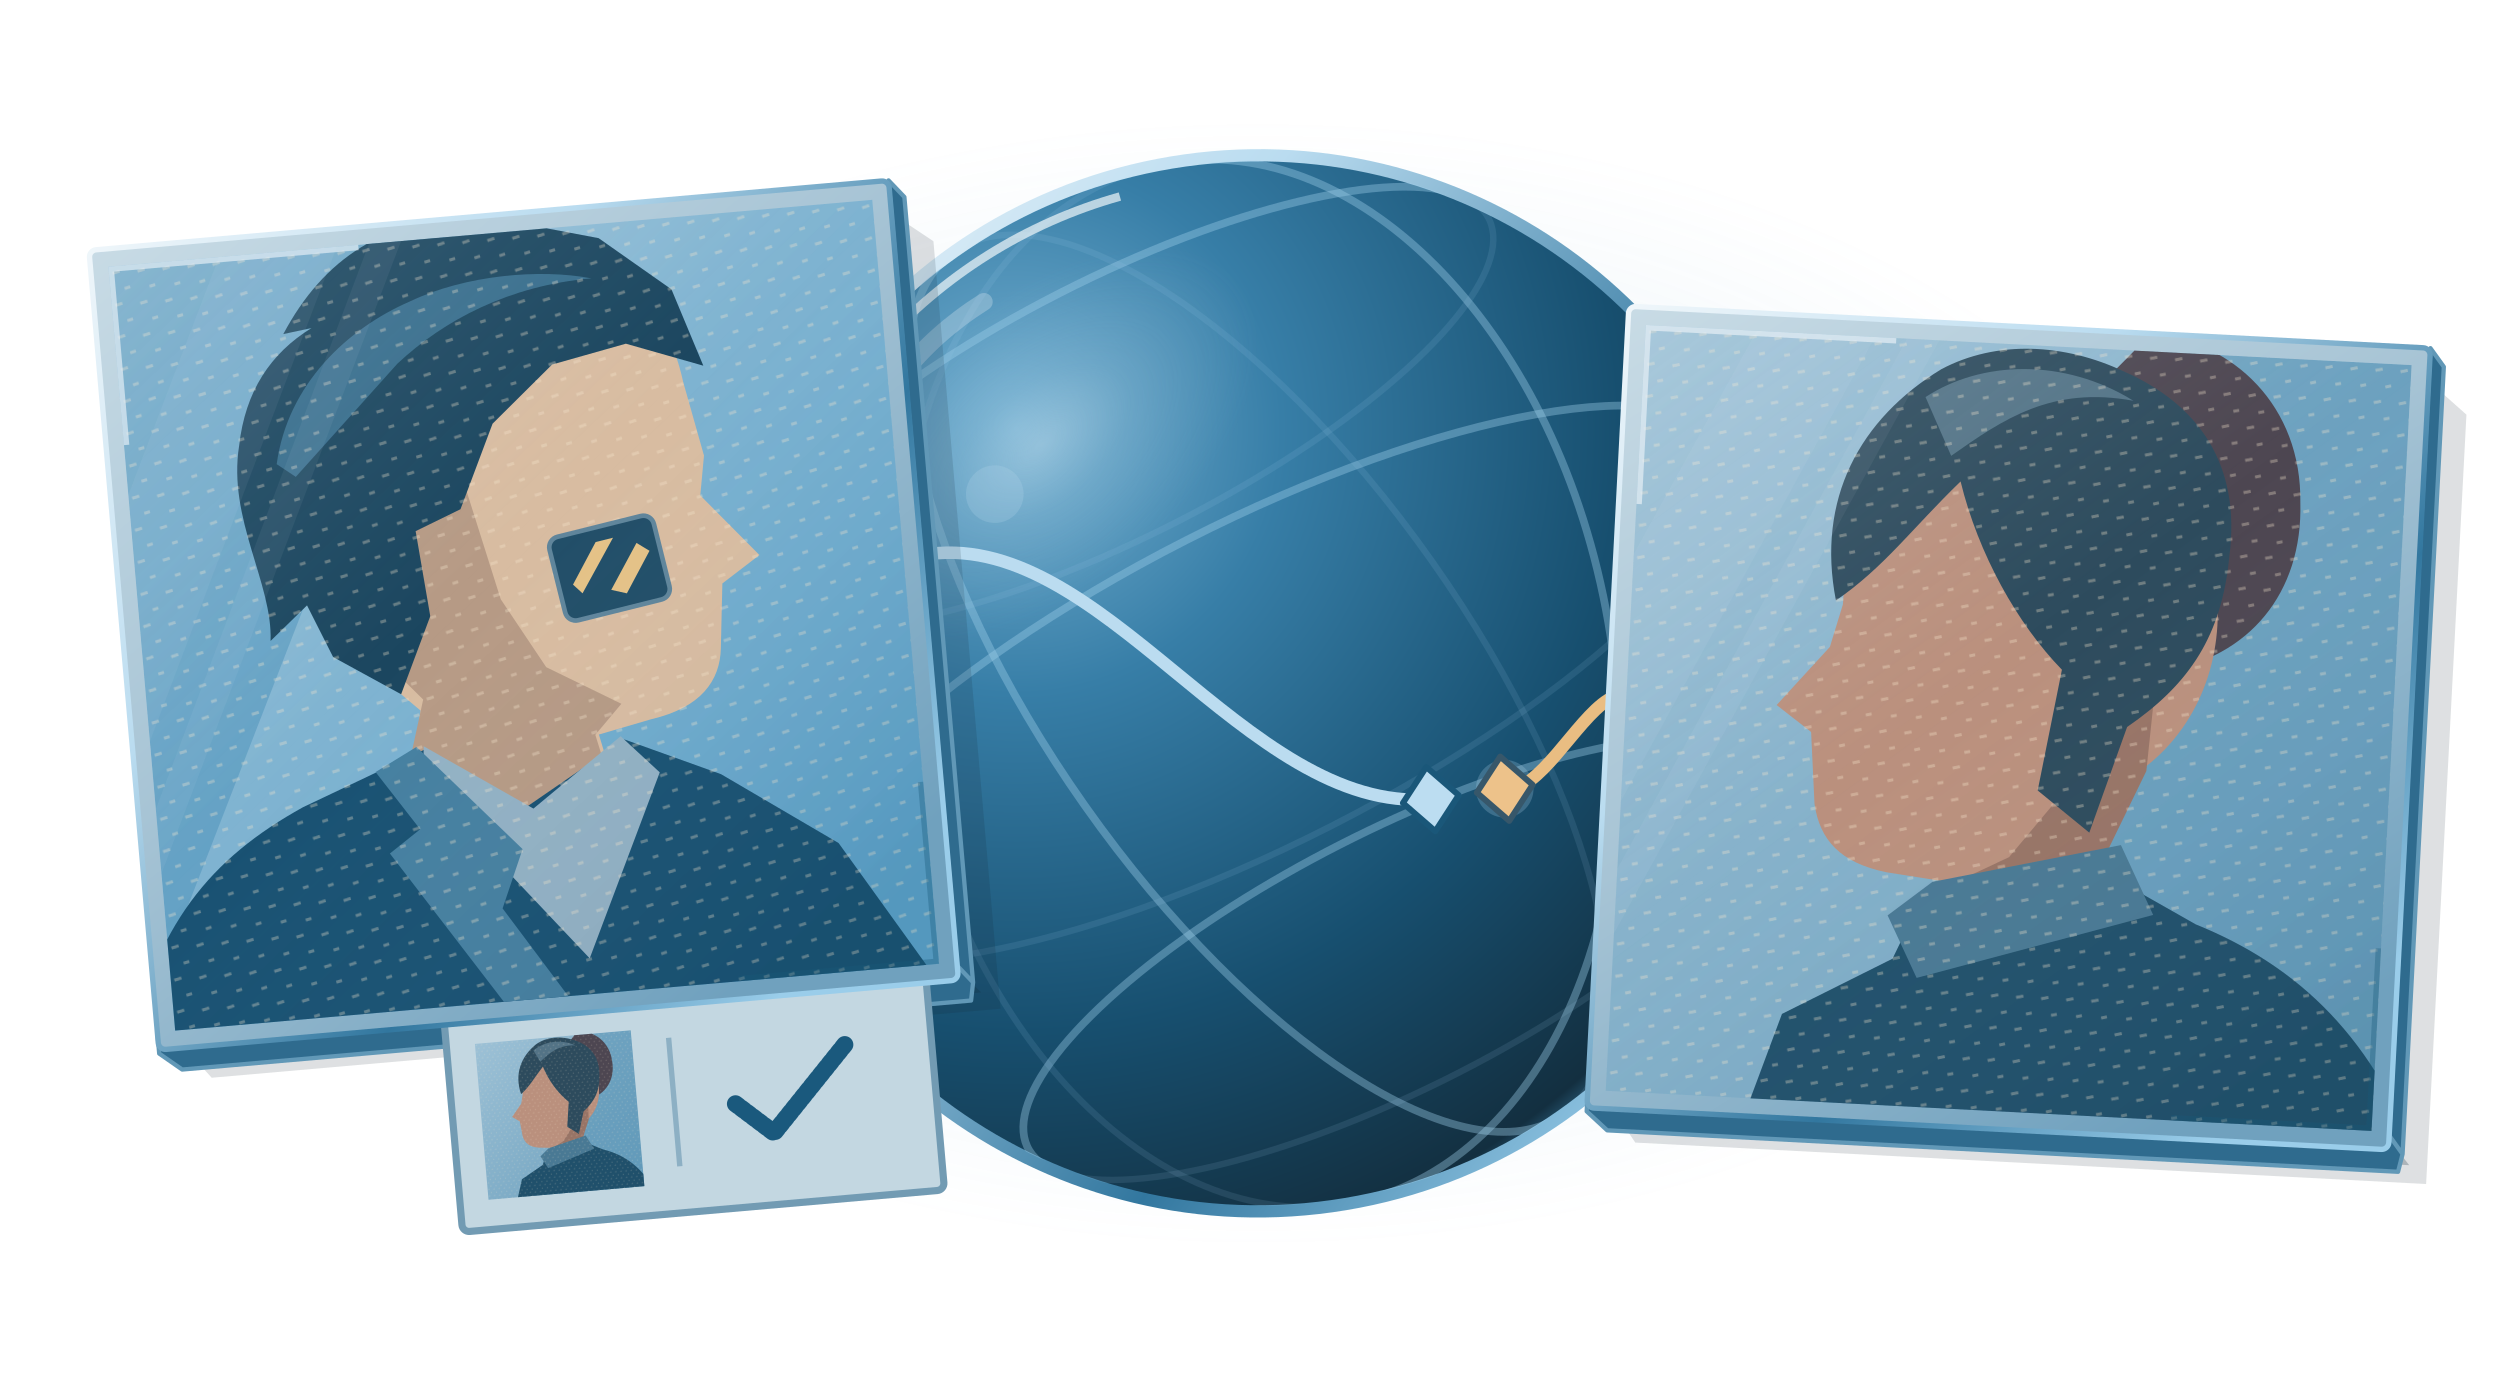
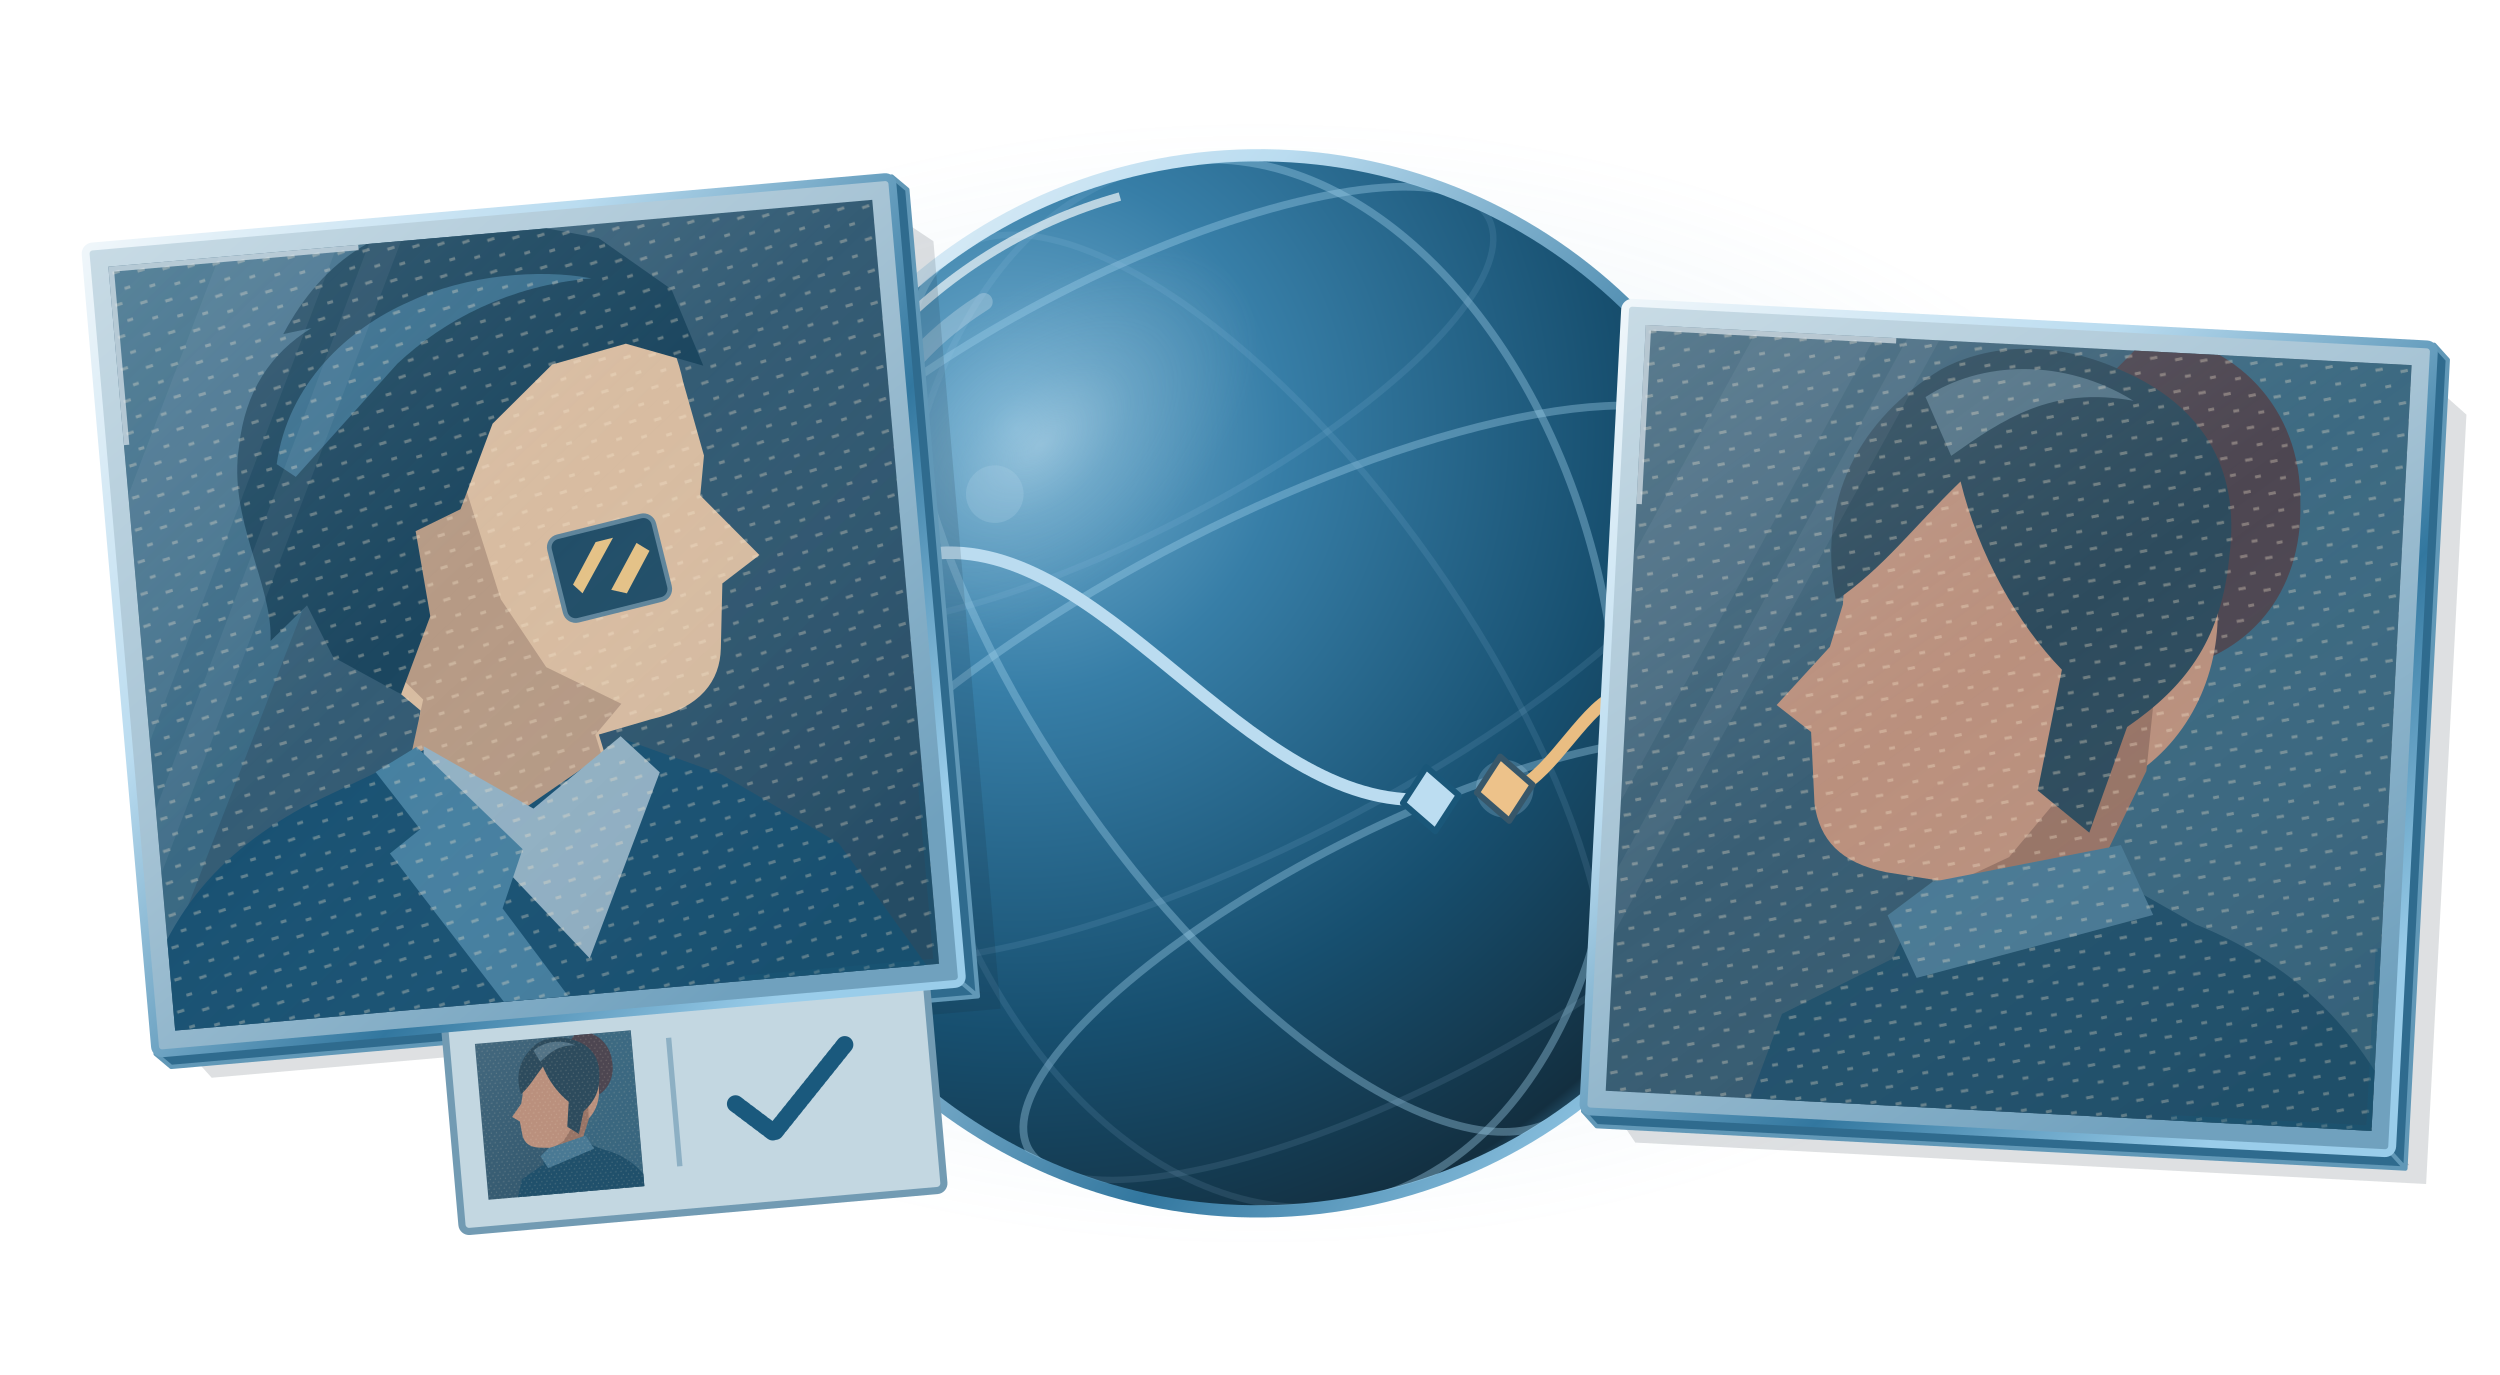
<svg xmlns="http://www.w3.org/2000/svg" width="600" height="330" viewBox="0 0 600 330" role="img" aria-labelledby="art-title art-desc">
  <defs>
    <radialGradient id="os-backdrop">
      <stop stop-color="#59a0c8" stop-opacity=".19" />
      <stop offset="1" stop-color="#59a0c8" stop-opacity="0" />
    </radialGradient>
    <linearGradient id="os-left-paper" x2=".85" y2="1">
-       <stop stop-color="#a2c5d9" />
-       <stop offset="1" stop-color="#59a0c8" />
+       <stop stop-color="#416a82" />
+       <stop offset="1" stop-color="#264d66" />
    </linearGradient>
    <linearGradient id="os-right-paper" x2=".85" y2="1">
-       <stop stop-color="#9dc1d6" />
-       <stop offset="1" stop-color="#6ea1be" />
+       <stop stop-color="#43687e" />
+       <stop offset="1" stop-color="#2e5369" />
    </linearGradient>
    <radialGradient id="os-sphere" cx=".31" cy=".23" r=".86">
      <stop stop-color="#76b1d2" />
      <stop offset=".29" stop-color="#377ea7" />
      <stop offset=".66" stop-color="#174f6f" />
      <stop offset=".94" stop-color="#132f40" />
      <stop offset="1" stop-color="#428bb5" />
    </radialGradient>
    <radialGradient id="os-specular">
      <stop stop-color="#e6f2f8" stop-opacity=".31" />
      <stop offset=".4" stop-color="#cfe5f0" stop-opacity=".13" />
      <stop offset="1" stop-color="#bfdef1" stop-opacity="0" />
    </radialGradient>
    <radialGradient id="os-match-glint">
      <stop stop-color="#ffe0a7" stop-opacity=".54" />
      <stop offset=".28" stop-color="#efbb76" stop-opacity=".17" />
      <stop offset="1" stop-color="#e9ad62" stop-opacity="0" />
    </radialGradient>
    <linearGradient id="os-rim" x2=".9" y2=".87">
      <stop stop-color="#eff6fa" />
      <stop offset=".35" stop-color="#badcf0" />
      <stop offset=".72" stop-color="#32779f" />
      <stop offset="1" stop-color="#9acdea" />
    </linearGradient>
    <linearGradient id="os-mount" x2=".7" y2="1">
      <stop stop-color="#c8dbe5" />
      <stop offset=".48" stop-color="#a7c4d5" />
      <stop offset="1" stop-color="#70a1be" />
    </linearGradient>
    <linearGradient id="os-glaze" x2=".8" y2="1">
      <stop stop-color="#eaf4f9" stop-opacity=".14" />
      <stop offset=".49" stop-color="#e6f2f8" stop-opacity="0" />
      <stop offset="1" stop-color="#17394d" stop-opacity=".08" />
    </linearGradient>
    <linearGradient id="os-sheen">
      <stop stop-color="#e6f2f8" stop-opacity="0" />
      <stop offset=".68" stop-color="#e6f2f8" stop-opacity=".12" />
      <stop offset=".85" stop-color="#f1f8fc" stop-opacity=".42" />
      <stop offset="1" stop-color="#e6f2f8" stop-opacity="0" />
    </linearGradient>
    <pattern id="os-paper-tooth" width="7" height="9" patternUnits="userSpaceOnUse">
      <path d="m1 2 2-.5m1 5 1.6-.4" stroke="#f5e6cd" stroke-width=".85" opacity=".32" />
    </pattern>
    <clipPath id="os-square">
      <rect width="214" height="214" />
    </clipPath>
    <clipPath id="os-round">
      <circle r="98" />
    </clipPath>
    <g id="print-depth" stroke-linejoin="round">
      <path d="M0 216h221l9 12H9Zm215-215 15 12v215l-15-12Z" fill="#0c1f2a" opacity=".14" />
      <path d="M-3 216h222l6 7H3Zm218-220 7 7v220l-7-7Z" fill="#102938" opacity=".24" />
-       <path d="M-5 215h224l4 5-1 5H1l-6-5Zm224-220 4 5v220l-4-5Z" fill="#2f6b8e" stroke="#6198b7" stroke-width="1.2" />
-     </g>
-     <rect id="mount" x="-5" y="-5" width="224" height="224" rx="2" fill="url(#os-mount)" stroke="url(#os-rim)" stroke-width="1.5" />
+       <path d="M-6 220h226l4 4H-2Zm226-226 4 4v226l-4-4Z" fill="#2f6b8e" stroke="#6198b7" stroke-width="1.2" />
+     </g>
+     <rect id="mount" x="-6" y="-6" width="226" height="226" rx="2" fill="url(#os-mount)" stroke="url(#os-rim)" stroke-width="2.2" />
    <g id="print-glass">
      <rect width="214" height="214" fill="url(#os-glaze)" />
      <path d="M31 0h33L0 133V64Zm42 0h9L0 170v-18Z" fill="#eef5f9" opacity=".055" />
      <path d="M.75 50V.75H70" fill="none" stroke="#eef5f9" stroke-opacity=".63" stroke-width="1.5" />
      <path d="M213.25 163v50.25H158" fill="none" stroke="#1a587b" stroke-opacity=".34" stroke-width="1.5" />
    </g>
    <path id="print-sheen" d="M-66 0h60L-86 214h-60Z" fill="url(#os-sheen)" />
    <g id="fabric-patch">
      <rect x="-15" y="-12" width="30" height="24" rx="3" fill="#214e68" stroke="#5f859b" stroke-width="1.3" />
      <path d="m-11 2 9-10h5L-9 5Zm10 4L9-5l3 3L3 8Z" fill="#e5c287" />
    </g>
    <g id="os-enrollment-image">
      <rect width="214" height="214" fill="url(#os-left-paper)" />
-       <path d="M0 0h95L0 193Z" fill="#478eb7" opacity=".47" />
+       <path d="M0 0h95L0 193Z" fill="#3f7795" opacity=".47" />
      <path d="M48 38C60 9 87-2 111 1c27 3 43 21 46 45l4 21-2 11 15 18-11 7-2 18c-1 9-7 16-21 18l-15 3 5 24-30 19-30-27 6-27-18-18c-15-24-19-54-10-75Z" fill="#d8bca1" />
      <path d="m74 59 19 7 8 36 11 20 20 12-8 8 5 23-23 13-38-21 9-29-17-20Z" fill="#b69a85" />
      <path d="M36 108c2-16-9-35-4-55 3-15 11-25 23-31l-8 1C60 3 78-7 105-5l32 9 19 16 7 22-21-8-21 4-18 15-11 23-13 5 2 24-10 21-18-12-6-15Z" fill="#1b465f" />
      <path d="M42 59c5-22 23-36 41-42 16-6 37-6 51-2-23 0-42 8-56 19L47 63Z" fill="#376d8c" />
      <path d="M-14 220c11-36 28-53 55-65l35-13 26 19 30-17 26 12 31 22 25 42Z" fill="#185172" />
      <path d="m76 141 29 20 26-18 10 11-24 50-42-53Z" fill="#92b1c4" />
      <path d="m62 147 12-6 27 31-7 16 18 29H94l-30-47 9-6Z" fill="#457fa0" />
      <rect width="214" height="214" fill="url(#os-paper-tooth)" />
    </g>
    <g id="probe-image">
      <rect width="214" height="214" fill="url(#os-right-paper)" />
-       <path d="M155 0h59v214H61Z" fill="#5995b7" opacity=".57" />
+       <path d="M155 0h59v214H61Z" fill="#3f728d" opacity=".57" />
      <path d="M141-5c23 1 43 18 44 45 2 25-12 44-36 49l-49-48Z" fill="#4d4651" />
      <path d="M92 19c-21 7-33 28-33 56l-3 12-14 17 10 7 2 20c2 10 8 16 21 18l19 2-3 19 40 18 27-23-22-24 7-23c16-12 23-32 20-52-4-37-34-57-71-47Z" fill="#ba907d" />
      <path d="m121 78 27 1-2 38-11 26 20 22-28 15-36-14 3-15 15-8 12-16Z" fill="#987466" />
      <path d="M57 74c-7-28 4-51 26-66 15-9 34-9 51-2 21 8 34 24 32 50-1 22-9 36-26 49l-9 30-15-11 5-34c-13-12-25-31-31-51-13 14-20 25-33 35Z" fill="#2d4b5d" />
      <path d="M79 16c15-11 38-13 58-2-23-3-36 7-50 18Z" fill="#537386" />
      <path d="m86 154 48-9 28 14c29 10 52 29 67 66H37l11-35 30-17Z" fill="#20506b" />
      <path d="m88 151 52-13 10 19-65 21-9-17Z" fill="#497994" />
      <rect width="214" height="214" fill="url(#os-paper-tooth)" />
    </g>
    <g id="feature-globe" stroke-linejoin="round">
      <circle r="99" fill="url(#os-sphere)" stroke="url(#os-rim)" stroke-width="2.3" />
      <g clip-path="url(#os-round)">
        <ellipse cx="-34" cy="-50" rx="48" ry="27" transform="rotate(-32 -34 -50)" fill="url(#os-specular)" />
        <g fill="none" stroke="#9fcfeb">
          <path class="far-arc" d="M-92.2-36A78 24.1-19 1 0 50.5-85.2 M-93.6 32.2A99 30.6-19 0 0 93.6-32.2 M-50.5 85.2A78 24.1-19 0 0 92.2 36" />
          <path class="near-arc" d="M50.5-85.2A78 24.1-19 0 0-92.2-36 M93.6-32.2A99 30.6-19 0 0-93.6 32.2 M92.2 36A78 24.1-19 1 0-50.5 85.2" />
          <g transform="rotate(62.8)">
            <g class="west-meridian">
              <path class="far-arc" d="M-99 0A99 39.8 0 0 1 99 0" />
              <path class="near-arc" d="M99 0A99 39.8 0 0 1-99 0" />
            </g>
          </g>
          <g transform="rotate(88.2)">
            <g class="east-meridian">
              <path class="far-arc" d="M99 0A99 66.6 0 0 1-99 0" />
              <path class="near-arc" d="M-99 0A99 66.6 0 0 1 99 0" />
            </g>
          </g>
        </g>
        <path d="M-91-28a95 95 0 0 1 78-66" fill="none" stroke="#f0f7fa" stroke-opacity=".7" stroke-width="1.6" />
        <path d="M-71-49q10-20 30-29" fill="none" stroke="#e4f0f7" stroke-opacity=".29" stroke-width="3.3" stroke-linecap="round" />
        <path d="M61 68q22-17 28-41" fill="none" stroke="#73b7de" stroke-opacity=".6" stroke-width="1.5" />
      </g>
    </g>
    <circle id="reference" r="5.4" fill="#b5d7eb" fill-opacity=".24" />
    <marker id="enrollment-tip" markerUnits="userSpaceOnUse" viewBox="-9 -9 18 18" markerWidth="18" markerHeight="18" refX="0" refY="0">
      <path transform="scale(1.6)" d="M0-3.8 3.3 0 0 3.8-3.3 0Z" fill="#bcddf1" stroke="#1a5779" stroke-width=".7" stroke-linejoin="round" />
    </marker>
    <marker id="probe-tip" markerUnits="userSpaceOnUse" viewBox="-9 -9 18 18" markerWidth="18" markerHeight="18" refX="0" refY="0">
      <path transform="scale(1.6)" d="M0-3.8 3.3 0 0 3.8-3.3 0Z" fill="#edc28a" stroke="#37576a" stroke-width=".7" stroke-linejoin="round" />
    </marker>
  </defs>
  <style>
    .far-arc { opacity: .12; stroke-width: 1.2; }
    .near-arc { opacity: .38; stroke-width: 1.45; }
    /* Five degrees of yaw each way, projected at the sphere's 18-degree pitch. */
    @keyframes west-yaw {
      from { transform: rotate(1.8deg) scaleY(.809); }
      to { transform: rotate(-1.9deg) scaleY(1.183); }
    }
    @keyframes east-yaw {
      from { transform: rotate(3deg) scaleY(1.083); }
      to { transform: rotate(-2.7deg) scaleY(.908); }
    }
    @keyframes reveal-mark {
      0%, 8%, 97%, 100% { opacity: 0; }
      20%, 84% { opacity: 1; }
    }
    @keyframes return-match {
      0%, 58%, 88%, 100% { transform: translateY(-61px); }
      68%, 80% { transform: translateY(0); }
    }
    @keyframes sign-match {
      0%, 66%, 88%, 100% { stroke-dashoffset: 1; }
      72%, 81% { stroke-dashoffset: 0; }
    }
    /* A brief reflection crosses each resolved print while the match is held. */
    @keyframes enrollment-sheen {
      0%, 53% { transform: translateX(0); opacity: 0; }
      55% { opacity: .52; }
      63% { transform: translateX(365px); opacity: .52; }
      65%, 100% { transform: translateX(365px); opacity: 0; }
    }
    @keyframes probe-sheen {
      0%, 61% { transform: translateX(0); opacity: 0; }
      63% { opacity: .52; }
      71% { transform: translateX(365px); opacity: .52; }
      73%, 100% { transform: translateX(365px); opacity: 0; }
    }
    /* The patch's warm accent travels along the same feature connection.
       Its arrival briefly catches the match and the returned identity tab. */
    @keyframes redirected-light {
      0%, 21% { stroke-dashoffset: .11; opacity: 0; }
      25% { opacity: 1; }
      51% { stroke-dashoffset: -.91; opacity: 1; }
      55%, 100% { stroke-dashoffset: -.91; opacity: 0; }
    }
    @keyframes match-glint {
      0%, 52%, 69%, 100% { opacity: 0; }
      57% { opacity: .9; }
      63% { opacity: .24; }
    }
    @keyframes returned-glint {
      0%, 68%, 82%, 100% { opacity: 0; }
      74% { opacity: .9; }
    }
    .redirected-light { stroke: #f5ca88; stroke-width: 2.65; stroke-dasharray: .09 1.1; }
    .redirected-light, .match-glint, .returned-glint { opacity: 0; }
    .enrollment-sheen, .probe-sheen { opacity: 0; }
    .enrollment-link { stroke: #bbdcf0; marker-end: url(#enrollment-tip); }
    .probe-link { stroke: #e9bd82; marker-end: url(#probe-tip); }
    .moving-links { display: none; }
    @media (prefers-reduced-motion: no-preference) {
      .west-meridian { animation: west-yaw 6s ease-in-out infinite alternate; }
      .east-meridian { animation: east-yaw 6s ease-in-out infinite alternate; }
      .redirected-light { animation: redirected-light 8.4s ease-in-out infinite; }
      .match-glint { animation: match-glint 8.4s ease-in-out infinite; }
      .returned-glint { animation: returned-glint 8.4s ease-in-out infinite; }
      .trigger { animation: reveal-mark 8.4s ease-in-out infinite; }
      .decision { animation: return-match 8.4s cubic-bezier(.4,0,.2,1) infinite; }
      .check { animation: sign-match 8.4s ease-in-out infinite; }
      .enrollment-sheen { animation: enrollment-sheen 8.4s linear infinite; }
      .probe-sheen { animation: probe-sheen 8.4s linear infinite; }
      .settled-links { display: none; }
      .moving-links { display: inline; }
    }
  </style>
  <ellipse cx="302" cy="164" rx="230" ry="135" fill="url(#os-backdrop)" />
  <g transform="translate(302 164) rotate(-8) scale(1.28)">
    <use href="#feature-globe" />
    <use href="#reference" x="-44" y="-42" />
    <use href="#reference" x="43" y="26" />
    <g class="match-glint" aria-hidden="true">
      <circle cx="36" cy="25" r="19" fill="url(#os-match-glint)" />
      <path d="m32 20 8 10m-9-2 10-6" fill="none" stroke="#ffe1ad" stroke-width="1.15" stroke-linecap="round" />
    </g>
    <g fill="none" stroke-linecap="round" stroke-width="2.35">
      <g class="settled-links">
        <path class="enrollment-link" d="M-59.23 -32.58 C-25.04 -33.93 -6 24 29 26" />
        <path class="probe-link" d="M64.54 12.18 C57.96 15.07 49 28 43 26" />
      </g>
      <g class="moving-links">
        <path class="enrollment-link" d="M-59.23 -32.58 C-54.04 -36.93 -50-35 -44-42">
          <animate attributeName="d" dur="8.4s" repeatCount="indefinite" calcMode="spline" keyTimes="0;.19;.53;.86;1" keySplines="0 0 1 1;.4 0 .22 1;0 0 1 1;.4 0 .6 1" values="M-59.23 -32.58 C-54.04 -36.93 -50-35 -44-42;                     M-59.23 -32.58 C-54.04 -36.93 -50-35 -44-42;                     M-59.23 -32.58 C-25.04 -33.93 -6 24 29 26;                     M-59.23 -32.58 C-25.04 -33.93 -6 24 29 26;                     M-59.23 -32.58 C-54.04 -36.93 -50-35 -44-42" />
        </path>
        <path class="redirected-light" pathLength="1" d="M-59.23 -32.58 C-54.04 -36.93 -50-35 -44-42">
          <animate attributeName="d" dur="8.4s" repeatCount="indefinite" calcMode="spline" keyTimes="0;.19;.53;.86;1" keySplines="0 0 1 1;.4 0 .22 1;0 0 1 1;.4 0 .6 1" values="M-59.23 -32.58 C-54.04 -36.93 -50-35 -44-42;                     M-59.23 -32.58 C-54.04 -36.93 -50-35 -44-42;                     M-59.23 -32.58 C-25.04 -33.93 -6 24 29 26;                     M-59.23 -32.58 C-25.04 -33.93 -6 24 29 26;                     M-59.23 -32.58 C-54.04 -36.93 -50-35 -44-42" />
        </path>
        <path class="probe-link" d="M64.54 12.18 C57.96 15.07 49 28 43 26" />
      </g>
    </g>
  </g>
  <g transform="translate(26 64) rotate(-5) scale(.86)">
    <use href="#print-depth" />
    <g transform="translate(75 215)">
      <g class="decision">
        <rect x="0" y="-7" width="135" height="69" rx="2" fill="#c3d7e1" stroke="#729bb3" stroke-width="2" />
        <g transform="translate(8 10) scale(.204)" clip-path="url(#os-square)">
          <use href="#probe-image" />
        </g>
        <path d="M62 13v36" stroke="#8db0c4" stroke-width="1.5" />
        <path class="returned-glint" d="M116 61h18V43" fill="none" stroke="#f4ca8c" stroke-width="2.1" stroke-linecap="round" />
        <path class="check" d="m79 33 10 9 22-23" fill="none" stroke="#1a597d" stroke-width="4.8" stroke-linecap="round" stroke-linejoin="round" pathLength="1" stroke-dasharray="1 1" />
      </g>
    </g>
    <use href="#mount" />
    <g clip-path="url(#os-square)">
      <use href="#os-enrollment-image" />
      <g transform="translate(132 96) rotate(-9)">
        <use class="trigger" href="#fabric-patch" />
      </g>
      <use href="#print-glass" />
      <use class="enrollment-sheen" href="#print-sheen" />
    </g>
  </g>
  <g transform="translate(395 78) rotate(3) scale(.86)">
    <use href="#print-depth" />
    <use href="#mount" />
    <g clip-path="url(#os-square)">
      <use href="#probe-image" />
      <use href="#print-glass" />
      <use class="probe-sheen" href="#print-sheen" />
    </g>
  </g>
</svg>
